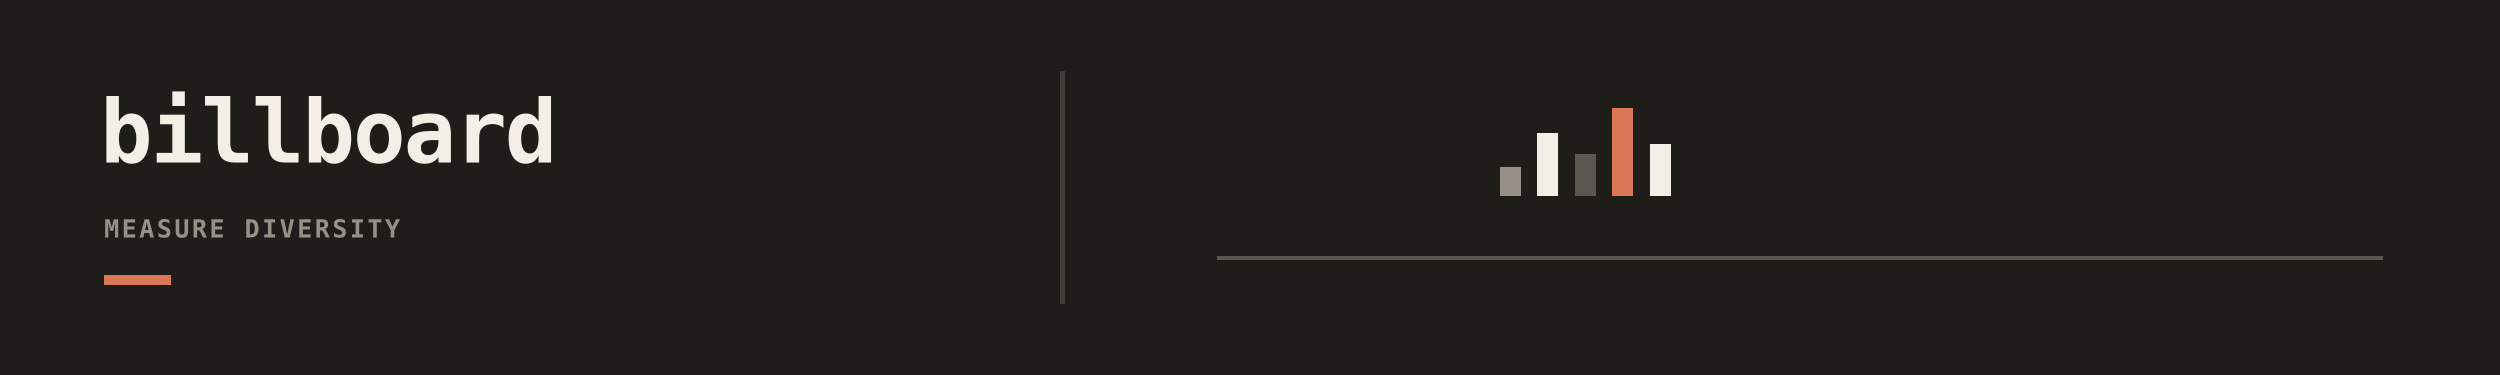
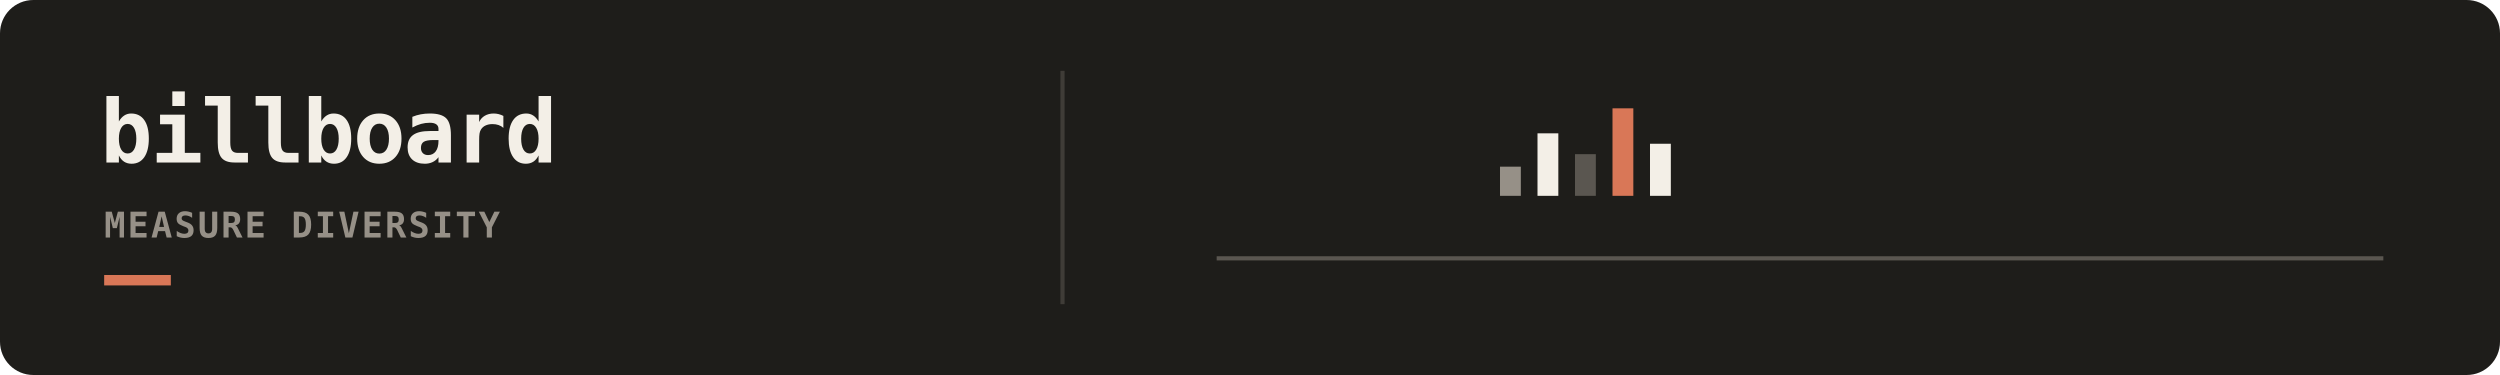
- <svg xmlns="http://www.w3.org/2000/svg" width="1200" height="180" viewBox="0 0 1200 180" fill="none" role="img" aria-labelledby="billboard-banner-title billboard-banner-description" shape-rendering="crispEdges">
-   <rect width="1200" height="180" fill="#1E1D1A" />
+ <svg xmlns="http://www.w3.org/2000/svg" width="1200" height="180" viewBox="0 0 1200 180" fill="none" role="img" aria-labelledby="billboard-banner-title billboard-banner-description" shape-rendering="geometricPrecision">
+   <rect width="1200" height="180" rx="16" fill="#1E1D1A" />
  <g font-family="Menlo, Monaco, Consolas, monospace">
    <text x="48" y="78" fill="#F3EFE7" font-size="42" font-weight="700" letter-spacing="-1">billboard</text>
-     <text x="50" y="114" fill="#969087" font-size="12" font-weight="700" letter-spacing="1.2">MEASURE DIVERSITY</text>
+     <text x="50" y="114" fill="#969087" font-size="17" font-weight="700" letter-spacing="1">MEASURE DIVERSITY</text>
    <rect x="50" y="132" width="32" height="5" fill="#D97757" />
  </g>
  <path d="M510 34V146" stroke="#3F3C37" stroke-width="2" />
  <path d="M584 124H1144" stroke="#5A5650" stroke-width="2" />
  <g transform="translate(720 48)">
    <rect x="0" y="32" width="10" height="14" fill="#969087" />
    <rect x="18" y="16" width="10" height="30" fill="#F3EFE7" />
    <rect x="36" y="26" width="10" height="20" fill="#5A5650" />
    <rect x="54" y="4" width="10" height="42" fill="#D97757" />
    <rect x="72" y="21" width="10" height="25" fill="#F3EFE7" />
  </g>
</svg>
